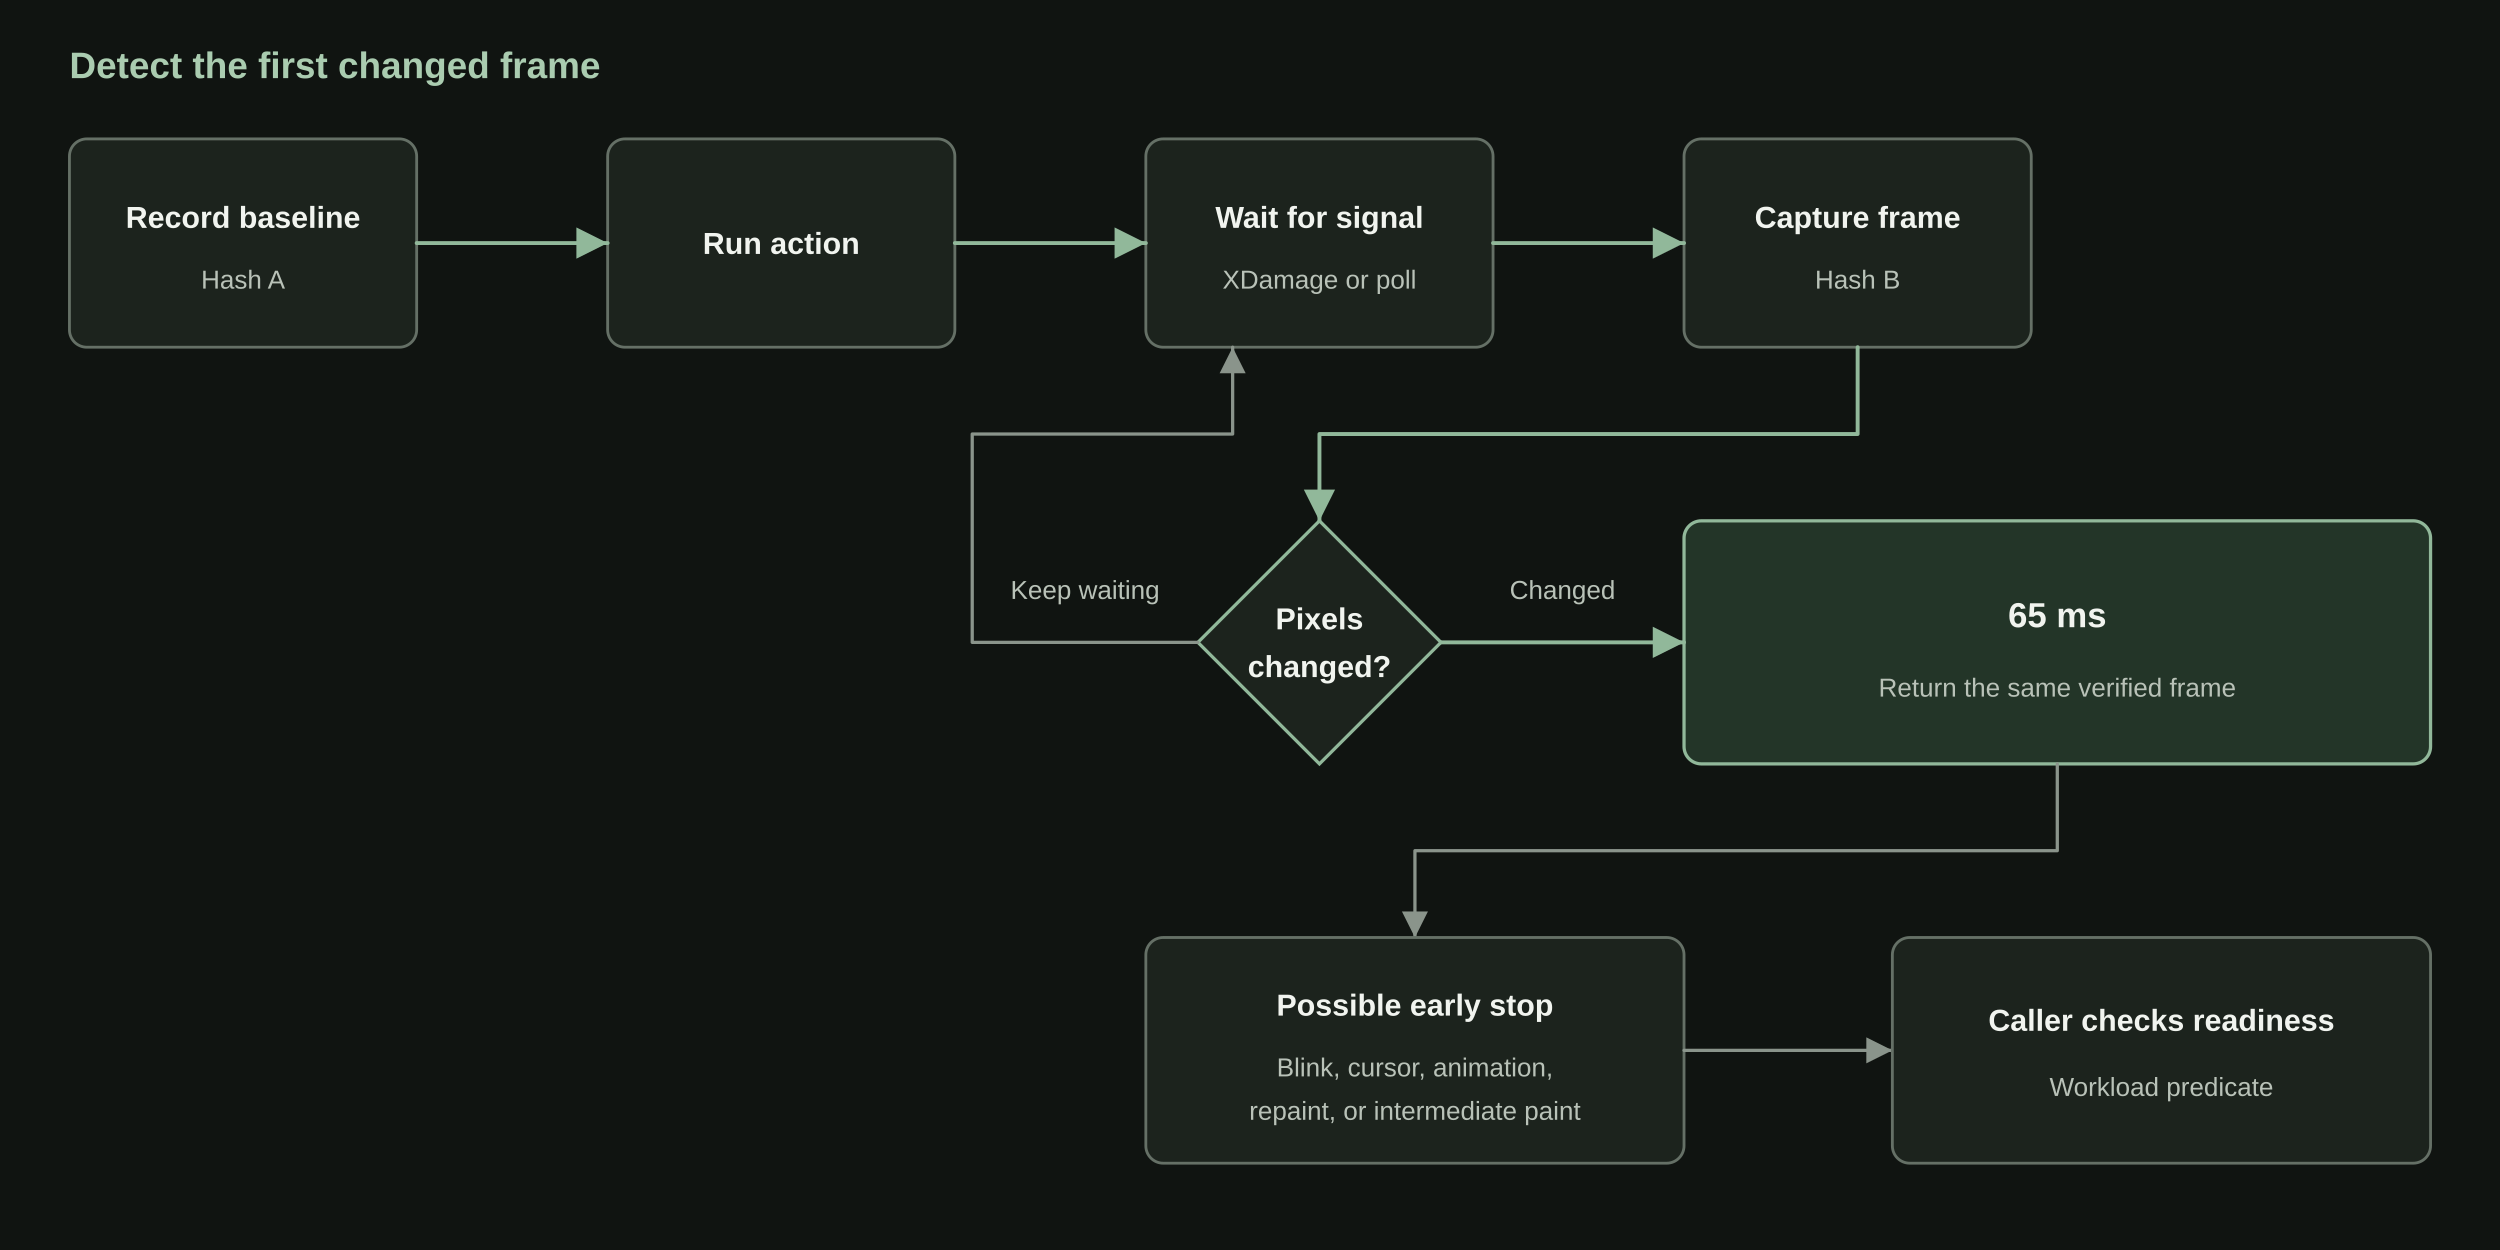
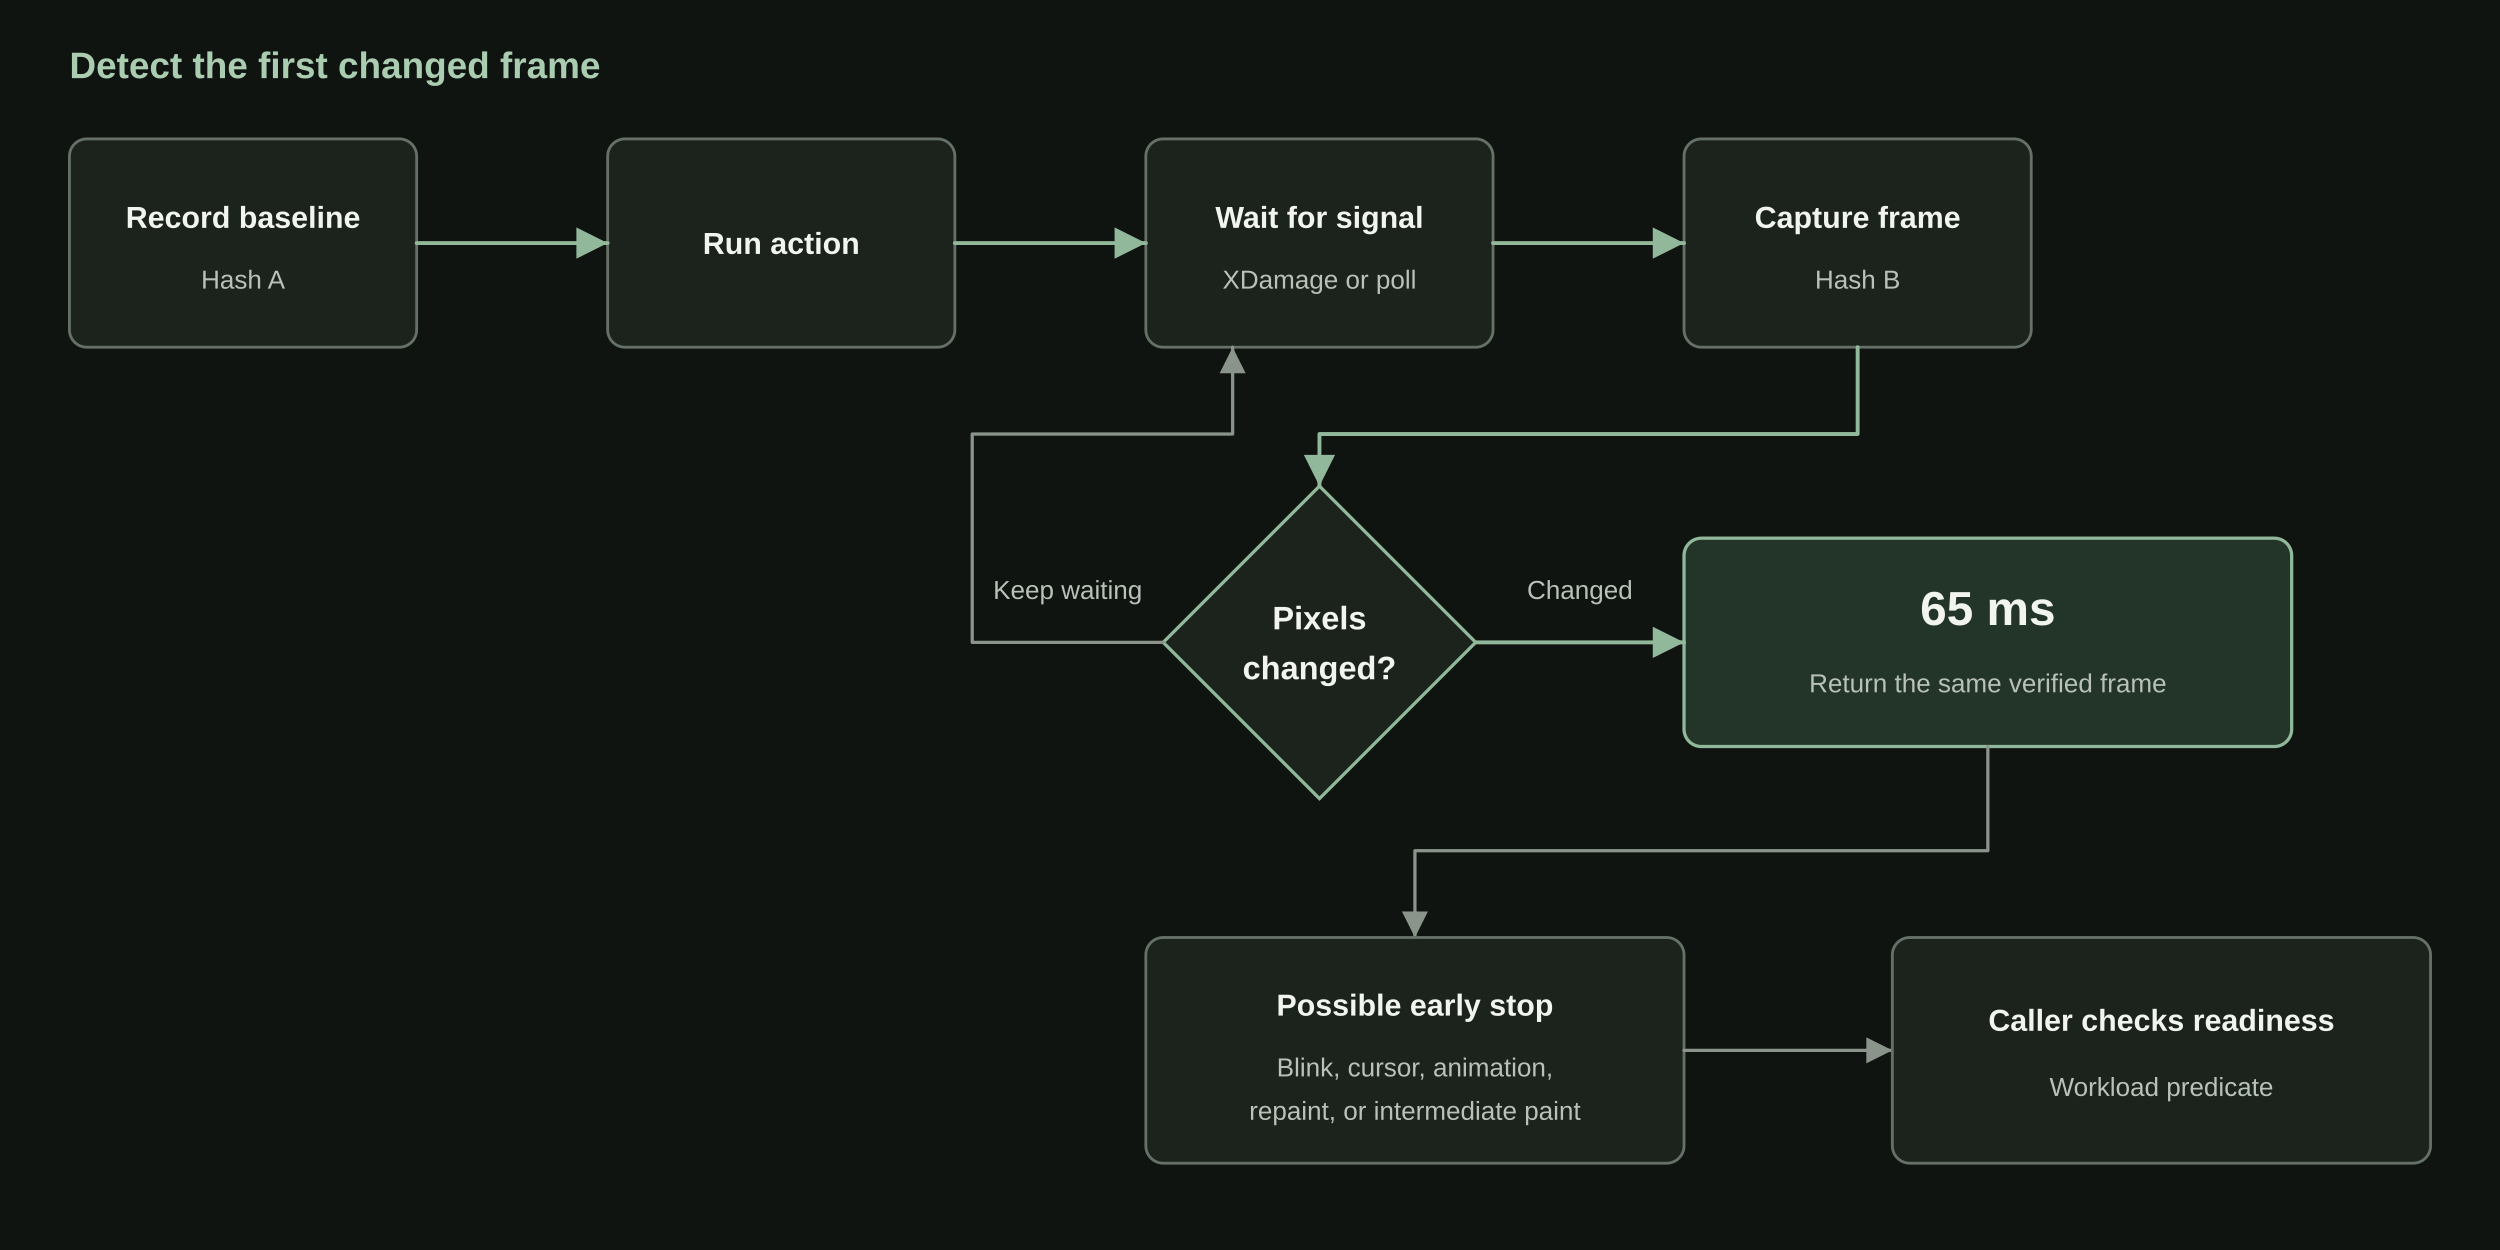
<svg xmlns="http://www.w3.org/2000/svg" width="1152" height="576" viewBox="0 0 1152 576" role="img" aria-labelledby="title desc">
  <defs>
    <style>
      .bg { fill: #101411; }
      .box { fill: #1C231D; stroke: #657066; stroke-width: 1.3; }
      .decision { fill: #1C231D; stroke: #91B89A; stroke-width: 1.5; }
      .result { fill: #233528; stroke: #91B89A; stroke-width: 1.5; }
-       .label, .small, .group, .metric, .arrow-label { font-family: -apple-system, BlinkMacSystemFont, "Segoe UI", Arial, sans-serif; }
+       .label, .decision-label, .small, .group, .metric, .arrow-label { font-family: -apple-system, BlinkMacSystemFont, "Segoe UI", Arial, sans-serif; }
      .label { fill: #F1F4EF; font-size: 14px; font-weight: 600; }
+       .decision-label { fill: #F1F4EF; font-size: 15px; font-weight: 600; }
      .small { fill: #B9C2B8; font-size: 12px; }
      .group { fill: #AACCB0; font-size: 17px; font-weight: 700; }
-       .metric { fill: #F1F4EF; font-size: 16px; font-weight: 700; }
+       .metric { fill: #F1F4EF; font-size: 22px; font-weight: 700; }
      .arrow-label { fill: #B9C2B8; font-size: 12px; font-weight: 500; }
      .path { fill: none; stroke: #91B89A; stroke-width: 1.8; stroke-linecap: round; stroke-linejoin: round; }
      .path-neutral { fill: none; stroke: #8A948B; stroke-width: 1.5; stroke-linecap: round; stroke-linejoin: round; }
    </style>
    <marker id="arrow-sage" viewBox="0 0 8 8" refX="8" refY="4" markerWidth="8" markerHeight="8" orient="auto">
      <path d="M0 0 L8 4 L0 8 Z" fill="#91B89A" />
    </marker>
    <marker id="arrow-neutral" viewBox="0 0 8 8" refX="8" refY="4" markerWidth="8" markerHeight="8" orient="auto">
      <path d="M0 0 L8 4 L0 8 Z" fill="#8A948B" />
    </marker>
  </defs>
  <rect class="bg" width="1152" height="576" />
  <text class="group" x="32" y="36">Detect the first changed frame</text>
  <rect class="box" x="32" y="64" width="160" height="96" rx="8" />
  <text class="label" x="112" y="105" text-anchor="middle">Record baseline</text>
  <text class="small" x="112" y="133" text-anchor="middle">Hash A</text>
  <rect class="box" x="280" y="64" width="160" height="96" rx="8" />
  <text class="label" x="360" y="117" text-anchor="middle">Run action</text>
  <rect class="box" x="528" y="64" width="160" height="96" rx="8" />
  <text class="label" x="608" y="105" text-anchor="middle">Wait for signal</text>
  <text class="small" x="608" y="133" text-anchor="middle">XDamage or poll</text>
  <rect class="box" x="776" y="64" width="160" height="96" rx="8" />
  <text class="label" x="856" y="105" text-anchor="middle">Capture frame</text>
  <text class="small" x="856" y="133" text-anchor="middle">Hash B</text>
  <line class="path" x1="192" y1="112" x2="280" y2="112" marker-end="url(#arrow-sage)" />
  <line class="path" x1="440" y1="112" x2="528" y2="112" marker-end="url(#arrow-sage)" />
  <line class="path" x1="688" y1="112" x2="776" y2="112" marker-end="url(#arrow-sage)" />
-   <path class="path" d="M856 160 V200 H608 V240" marker-end="url(#arrow-sage)" />
-   <path class="decision" d="M608 240 L664 296 L608 352 L552 296 Z" />
-   <text class="label" x="608" y="290" text-anchor="middle">Pixels</text>
-   <text class="label" x="608" y="312" text-anchor="middle">changed?</text>
-   <rect class="result" x="776" y="240" width="344" height="112" rx="8" />
-   <text class="metric" x="948" y="289" text-anchor="middle">65 ms</text>
-   <text class="small" x="948" y="321" text-anchor="middle">Return the same verified frame</text>
-   <line class="path" x1="664" y1="296" x2="776" y2="296" marker-end="url(#arrow-sage)" />
-   <text class="arrow-label" x="720" y="276" text-anchor="middle">Changed</text>
-   <path class="path-neutral" d="M552 296 H448 V200 H568 V160" marker-end="url(#arrow-neutral)" />
-   <text class="arrow-label" x="500" y="276" text-anchor="middle">Keep waiting</text>
-   <path class="path-neutral" d="M948 352 V392 H652 V432" marker-end="url(#arrow-neutral)" />
+   <path class="path" d="M856 160 V200 H608 V224" marker-end="url(#arrow-sage)" />
+   <path class="decision" d="M608 224 L680 296 L608 368 L536 296 Z" />
+   <text class="decision-label" x="608" y="290" text-anchor="middle">Pixels</text>
+   <text class="decision-label" x="608" y="313" text-anchor="middle">changed?</text>
+   <rect class="result" x="776" y="248" width="280" height="96" rx="8" />
+   <text class="metric" x="916" y="288" text-anchor="middle">65 ms</text>
+   <text class="small" x="916" y="319" text-anchor="middle">Return the same verified frame</text>
+   <line class="path" x1="680" y1="296" x2="776" y2="296" marker-end="url(#arrow-sage)" />
+   <text class="arrow-label" x="728" y="276" text-anchor="middle">Changed</text>
+   <path class="path-neutral" d="M536 296 H448 V200 H568 V160" marker-end="url(#arrow-neutral)" />
+   <text class="arrow-label" x="492" y="276" text-anchor="middle">Keep waiting</text>
+   <path class="path-neutral" d="M916 344 V392 H652 V432" marker-end="url(#arrow-neutral)" />
  <rect class="box" x="528" y="432" width="248" height="104" rx="8" />
  <text class="label" x="652" y="468" text-anchor="middle">Possible early stop</text>
  <text class="small" x="652" y="496" text-anchor="middle">Blink, cursor, animation,</text>
  <text class="small" x="652" y="516" text-anchor="middle">repaint, or intermediate paint</text>
  <line class="path-neutral" x1="776" y1="484" x2="872" y2="484" marker-end="url(#arrow-neutral)" />
  <rect class="box" x="872" y="432" width="248" height="104" rx="8" />
  <text class="label" x="996" y="475" text-anchor="middle">Caller checks readiness</text>
  <text class="small" x="996" y="505" text-anchor="middle">Workload predicate</text>
</svg>
